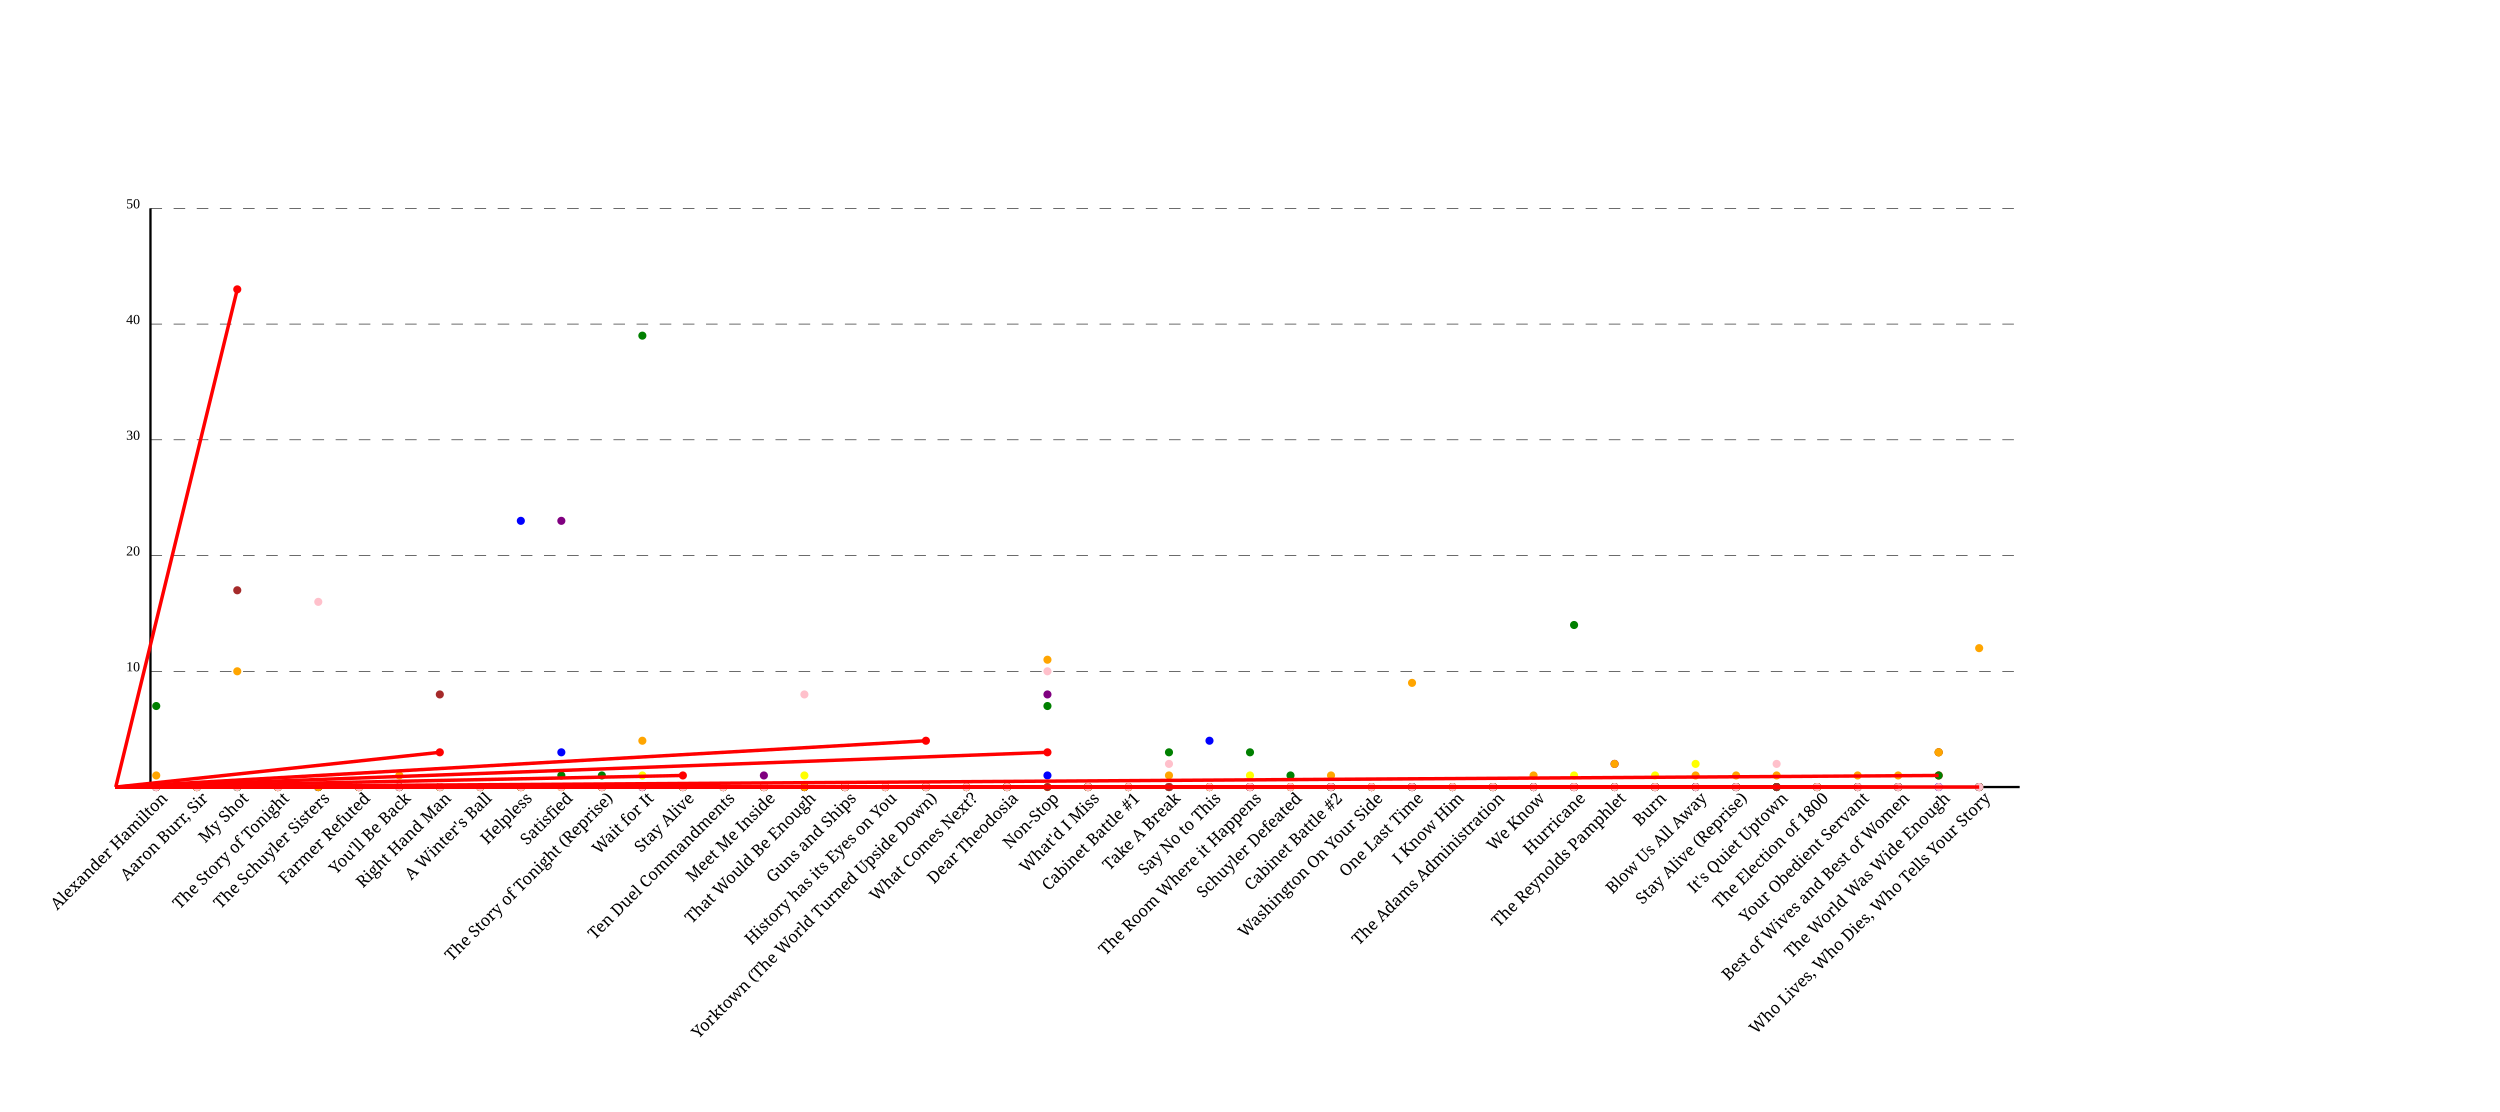
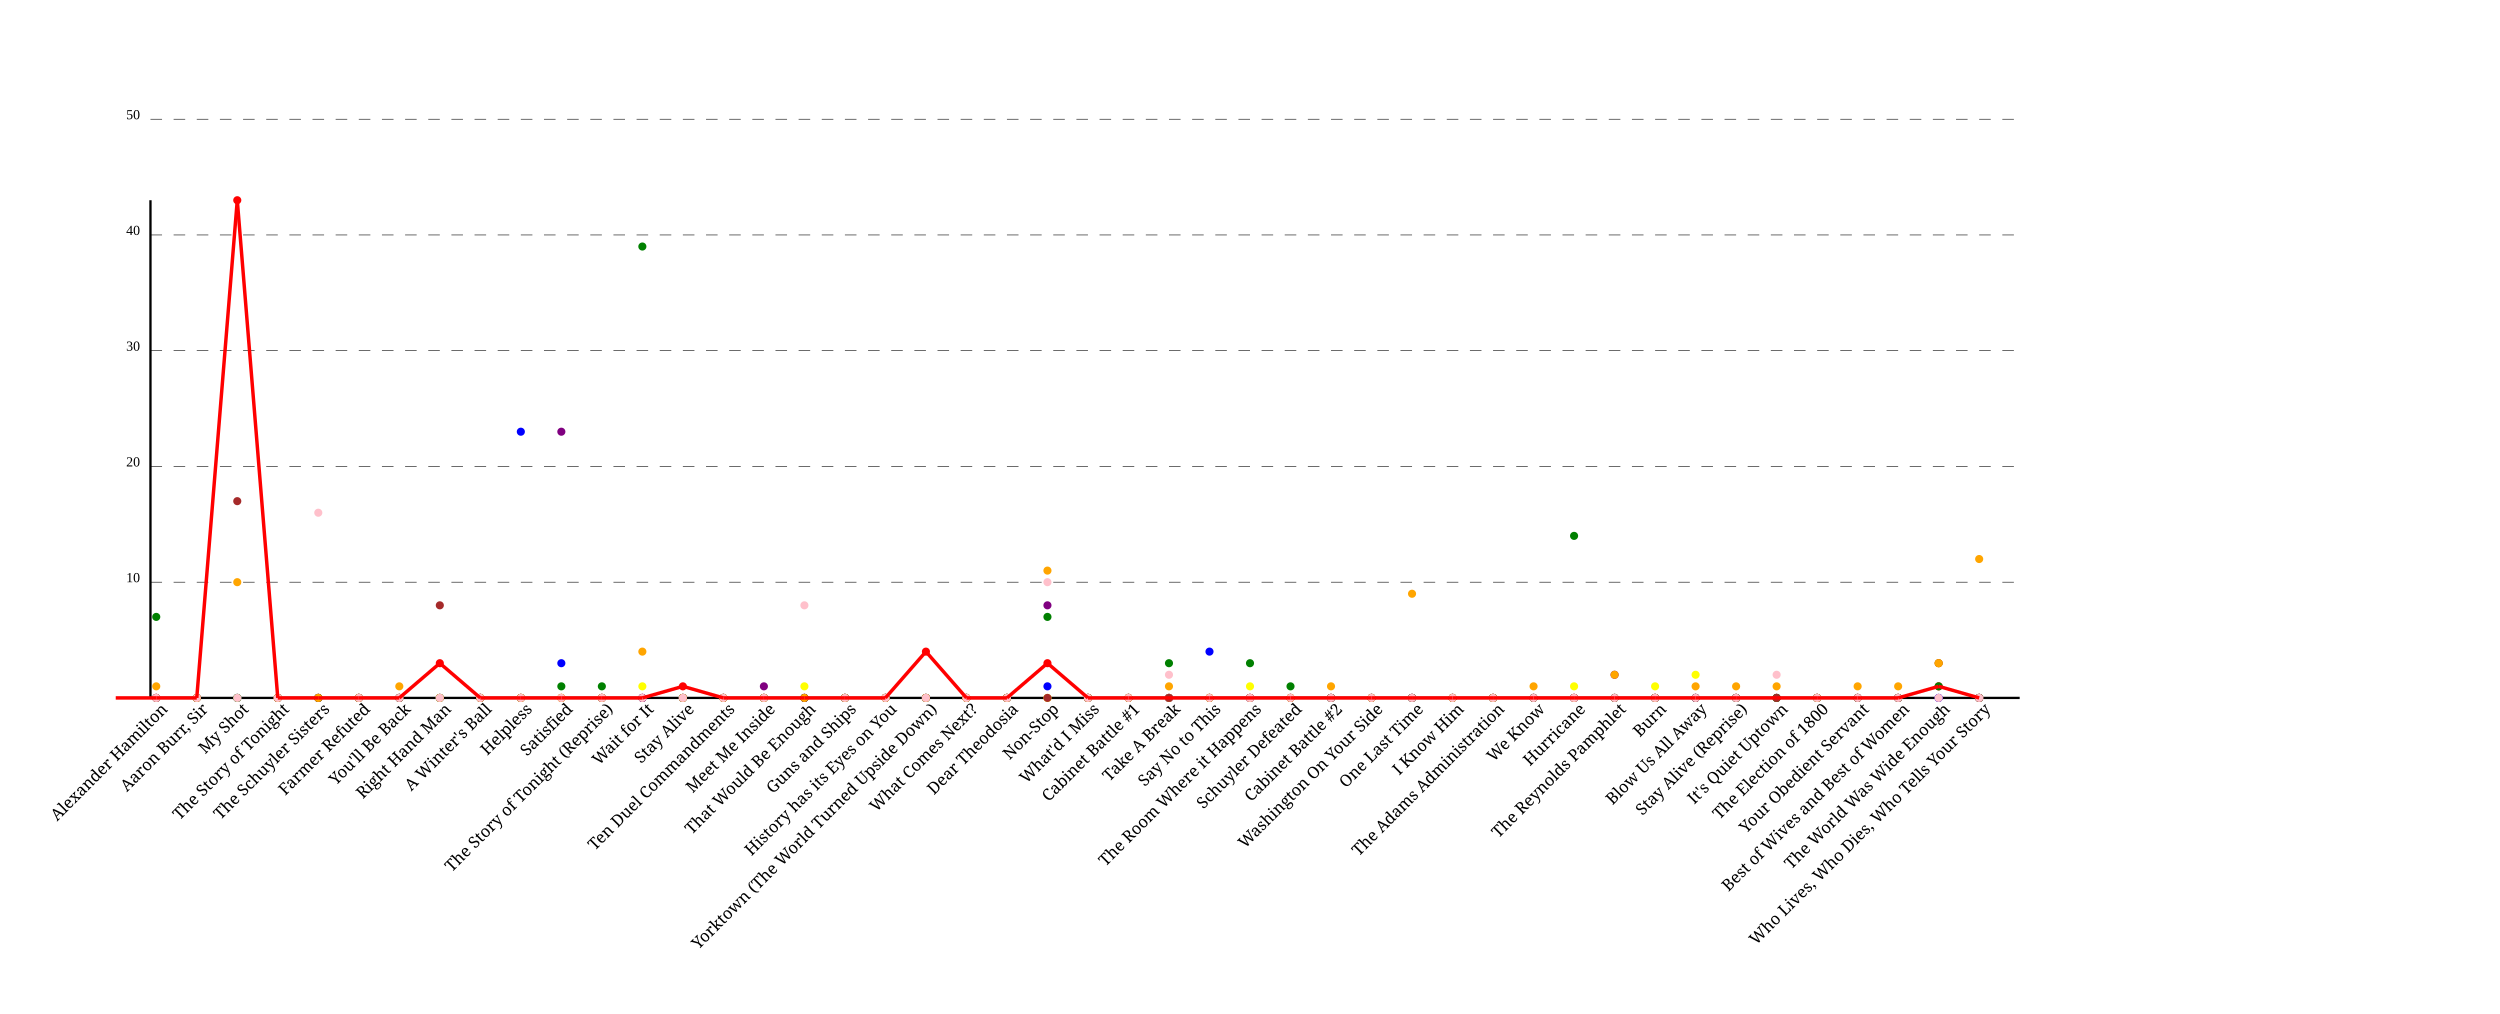
- <svg xmlns="http://www.w3.org/2000/svg" width="1800" height="800" viewBox="0 0 2160 800">
-   <g transform="translate(100 600)">
+ <svg xmlns="http://www.w3.org/2000/svg" width="1800" height="730" viewBox="0 0 2160 730">
+   <g transform="translate(100 530)">
    <text x="35" y="15" text-anchor="end" transform="rotate(-45 35, 0)" style="font-size:14px" font-family="georgia">Alexander Hamilton</text>
    <text x="70" y="15" text-anchor="end" transform="rotate(-45 70, 0)" style="font-size:14px" font-family="georgia">Aaron Burr, Sir</text>
    <text x="105" y="15" text-anchor="end" transform="rotate(-45 105, 0)" style="font-size:14px" font-family="georgia">My Shot</text>
    <text x="140" y="15" text-anchor="end" transform="rotate(-45 140, 0)" style="font-size:14px" font-family="georgia">The Story of Tonight</text>
    <text x="175" y="15" text-anchor="end" transform="rotate(-45 175, 0)" style="font-size:14px" font-family="georgia">The Schuyler Sisters</text>
    <text x="210" y="15" text-anchor="end" transform="rotate(-45 210, 0)" style="font-size:14px" font-family="georgia">Farmer Refuted</text>
    <text x="245" y="15" text-anchor="end" transform="rotate(-45 245, 0)" style="font-size:14px" font-family="georgia">You'll Be Back</text>
    <text x="280" y="15" text-anchor="end" transform="rotate(-45 280, 0)" style="font-size:14px" font-family="georgia">Right Hand Man</text>
    <text x="315" y="15" text-anchor="end" transform="rotate(-45 315, 0)" style="font-size:14px" font-family="georgia">A Winter's Ball</text>
    <text x="350" y="15" text-anchor="end" transform="rotate(-45 350, 0)" style="font-size:14px" font-family="georgia">Helpless</text>
    <text x="385" y="15" text-anchor="end" transform="rotate(-45 385, 0)" style="font-size:14px" font-family="georgia">Satisfied</text>
    <text x="420" y="15" text-anchor="end" transform="rotate(-45 420, 0)" style="font-size:14px" font-family="georgia">The Story of Tonight (Reprise)</text>
    <text x="455" y="15" text-anchor="end" transform="rotate(-45 455, 0)" style="font-size:14px" font-family="georgia">Wait for It</text>
    <text x="490" y="15" text-anchor="end" transform="rotate(-45 490, 0)" style="font-size:14px" font-family="georgia">Stay Alive</text>
    <text x="525" y="15" text-anchor="end" transform="rotate(-45 525, 0)" style="font-size:14px" font-family="georgia">Ten Duel Commandments</text>
    <text x="560" y="15" text-anchor="end" transform="rotate(-45 560, 0)" style="font-size:14px" font-family="georgia">Meet Me Inside</text>
    <text x="595" y="15" text-anchor="end" transform="rotate(-45 595, 0)" style="font-size:14px" font-family="georgia">That Would Be Enough</text>
    <text x="630" y="15" text-anchor="end" transform="rotate(-45 630, 0)" style="font-size:14px" font-family="georgia">Guns and Ships</text>
    <text x="665" y="15" text-anchor="end" transform="rotate(-45 665, 0)" style="font-size:14px" font-family="georgia">History has its Eyes on You</text>
    <text x="700" y="15" text-anchor="end" transform="rotate(-45 700, 0)" style="font-size:14px" font-family="georgia">Yorktown (The World Turned Upside Down)</text>
    <text x="735" y="15" text-anchor="end" transform="rotate(-45 735, 0)" style="font-size:14px" font-family="georgia">What Comes Next?</text>
    <text x="770" y="15" text-anchor="end" transform="rotate(-45 770, 0)" style="font-size:14px" font-family="georgia">Dear Theodosia</text>
    <text x="805" y="15" text-anchor="end" transform="rotate(-45 805, 0)" style="font-size:14px" font-family="georgia">Non-Stop</text>
    <text x="840" y="15" text-anchor="end" transform="rotate(-45 840, 0)" style="font-size:14px" font-family="georgia">What'd I Miss</text>
    <text x="875" y="15" text-anchor="end" transform="rotate(-45 875, 0)" style="font-size:14px" font-family="georgia">Cabinet Battle #1</text>
    <text x="910" y="15" text-anchor="end" transform="rotate(-45 910, 0)" style="font-size:14px" font-family="georgia">Take A Break</text>
    <text x="945" y="15" text-anchor="end" transform="rotate(-45 945, 0)" style="font-size:14px" font-family="georgia">Say No to This</text>
    <text x="980" y="15" text-anchor="end" transform="rotate(-45 980, 0)" style="font-size:14px" font-family="georgia">The Room Where it Happens</text>
    <text x="1015" y="15" text-anchor="end" transform="rotate(-45 1015, 0)" style="font-size:14px" font-family="georgia">Schuyler Defeated</text>
    <text x="1050" y="15" text-anchor="end" transform="rotate(-45 1050, 0)" style="font-size:14px" font-family="georgia">Cabinet Battle #2</text>
    <text x="1085" y="15" text-anchor="end" transform="rotate(-45 1085, 0)" style="font-size:14px" font-family="georgia">Washington On Your Side</text>
    <text x="1120" y="15" text-anchor="end" transform="rotate(-45 1120, 0)" style="font-size:14px" font-family="georgia">One Last Time</text>
    <text x="1155" y="15" text-anchor="end" transform="rotate(-45 1155, 0)" style="font-size:14px" font-family="georgia">I Know Him</text>
    <text x="1190" y="15" text-anchor="end" transform="rotate(-45 1190, 0)" style="font-size:14px" font-family="georgia">The Adams Administration</text>
    <text x="1225" y="15" text-anchor="end" transform="rotate(-45 1225, 0)" style="font-size:14px" font-family="georgia">We Know</text>
    <text x="1260" y="15" text-anchor="end" transform="rotate(-45 1260, 0)" style="font-size:14px" font-family="georgia">Hurricane</text>
    <text x="1295" y="15" text-anchor="end" transform="rotate(-45 1295, 0)" style="font-size:14px" font-family="georgia">The Reynolds Pamphlet</text>
    <text x="1330" y="15" text-anchor="end" transform="rotate(-45 1330, 0)" style="font-size:14px" font-family="georgia">Burn</text>
    <text x="1365" y="15" text-anchor="end" transform="rotate(-45 1365, 0)" style="font-size:14px" font-family="georgia">Blow Us All Away</text>
    <text x="1400" y="15" text-anchor="end" transform="rotate(-45 1400, 0)" style="font-size:14px" font-family="georgia">Stay Alive (Reprise)</text>
    <text x="1435" y="15" text-anchor="end" transform="rotate(-45 1435, 0)" style="font-size:14px" font-family="georgia">It's Quiet Uptown</text>
    <text x="1470" y="15" text-anchor="end" transform="rotate(-45 1470, 0)" style="font-size:14px" font-family="georgia">The Election of 1800</text>
    <text x="1505" y="15" text-anchor="end" transform="rotate(-45 1505, 0)" style="font-size:14px" font-family="georgia">Your Obedient Servant</text>
    <text x="1540" y="15" text-anchor="end" transform="rotate(-45 1540, 0)" style="font-size:14px" font-family="georgia">Best of Wives and Best of Women</text>
    <text x="1575" y="15" text-anchor="end" transform="rotate(-45 1575, 0)" style="font-size:14px" font-family="georgia">The World Was Wide Enough</text>
    <text x="1610" y="15" text-anchor="end" transform="rotate(-45 1610, 0)" style="font-size:14px" font-family="georgia">Who Lives, Who Dies, Who Tells Your Story</text>
    <line x1="30" y1="0" x2="1645" y2="0" stroke="black" stroke-width="2" />
-     <line x1="30" y1="0" x2="30" y2="-500" stroke="black" stroke-width="2" />
+     <line x1="30" y1="0" x2="30" y2="-430" stroke="black" stroke-width="2" />
    <text x="15" y="-100" text-anchor="middle">10</text>
    <line x1="30" x2="1645" y1="-100" y2="-100" stroke="black" stroke-width=".5" stroke-dasharray="10" />
    <text x="15" y="-200" text-anchor="middle">20</text>
    <line x1="30" x2="1645" y1="-200" y2="-200" stroke="black" stroke-width=".5" stroke-dasharray="10" />
    <text x="15" y="-300" text-anchor="middle">30</text>
    <line x1="30" x2="1645" y1="-300" y2="-300" stroke="black" stroke-width=".5" stroke-dasharray="10" />
    <text x="15" y="-400" text-anchor="middle">40</text>
    <line x1="30" x2="1645" y1="-400" y2="-400" stroke="black" stroke-width=".5" stroke-dasharray="10" />
    <text x="15" y="-500" text-anchor="middle">50</text>
    <line x1="30" x2="1645" y1="-500" y2="-500" stroke="black" stroke-width=".5" stroke-dasharray="10" />
    <circle cx="35" cy="-0" r="3.5" fill="red" />
    <circle cx="35" cy="-0" r="3.5" fill="purple" />
    <circle cx="35" cy="-0" r="3.5" fill="blue" />
    <circle cx="35" cy="-0" r="3.5" fill="yellow" />
    <circle cx="35" cy="-70" r="3.5" fill="green" />
    <circle cx="35" cy="-0" r="3.5" fill="brown" />
    <circle cx="35" cy="-10" r="3.5" fill="orange" />
    <circle cx="35" cy="-0" r="3.5" fill="pink" />
+     <line x1="0" y1="-0" x2="35" y2="-0" stroke="red" stroke-width="3" />
    <circle cx="70" cy="-0" r="3.5" fill="red" />
    <circle cx="70" cy="-0" r="3.5" fill="purple" />
    <circle cx="70" cy="-0" r="3.5" fill="blue" />
    <circle cx="70" cy="-0" r="3.5" fill="yellow" />
    <circle cx="70" cy="-0" r="3.5" fill="green" />
    <circle cx="70" cy="-0" r="3.5" fill="brown" />
    <circle cx="70" cy="-0" r="3.5" fill="orange" />
    <circle cx="70" cy="-0" r="3.5" fill="pink" />
+     <line x1="35" y1="-0" x2="70" y2="-0" stroke="red" stroke-width="3" />
    <circle cx="105" cy="-430" r="3.5" fill="red" />
    <circle cx="105" cy="-0" r="3.5" fill="purple" />
    <circle cx="105" cy="-0" r="3.5" fill="blue" />
    <circle cx="105" cy="-0" r="3.5" fill="yellow" />
    <circle cx="105" cy="-0" r="3.5" fill="green" />
    <circle cx="105" cy="-170" r="3.5" fill="brown" />
    <circle cx="105" cy="-100" r="3.5" fill="orange" />
    <circle cx="105" cy="-0" r="3.5" fill="pink" />
+     <line x1="70" y1="-0" x2="105" y2="-430" stroke="red" stroke-width="3" />
    <circle cx="140" cy="-0" r="3.5" fill="red" />
    <circle cx="140" cy="-0" r="3.5" fill="purple" />
    <circle cx="140" cy="-0" r="3.5" fill="blue" />
    <circle cx="140" cy="-0" r="3.5" fill="yellow" />
    <circle cx="140" cy="-0" r="3.5" fill="green" />
    <circle cx="140" cy="-0" r="3.5" fill="brown" />
    <circle cx="140" cy="-0" r="3.5" fill="orange" />
    <circle cx="140" cy="-0" r="3.5" fill="pink" />
+     <line x1="105" y1="-430" x2="140" y2="-0" stroke="red" stroke-width="3" />
    <circle cx="175" cy="-0" r="3.5" fill="red" />
    <circle cx="175" cy="-0" r="3.5" fill="purple" />
    <circle cx="175" cy="-0" r="3.5" fill="blue" />
    <circle cx="175" cy="-0" r="3.5" fill="yellow" />
    <circle cx="175" cy="-0" r="3.5" fill="green" />
    <circle cx="175" cy="-0" r="3.5" fill="brown" />
    <circle cx="175" cy="-0" r="3.5" fill="orange" />
    <circle cx="175" cy="-160" r="3.5" fill="pink" />
+     <line x1="140" y1="-0" x2="175" y2="-0" stroke="red" stroke-width="3" />
    <circle cx="210" cy="-0" r="3.5" fill="red" />
    <circle cx="210" cy="-0" r="3.5" fill="purple" />
    <circle cx="210" cy="-0" r="3.5" fill="blue" />
    <circle cx="210" cy="-0" r="3.5" fill="yellow" />
    <circle cx="210" cy="-0" r="3.5" fill="green" />
    <circle cx="210" cy="-0" r="3.5" fill="brown" />
    <circle cx="210" cy="-0" r="3.5" fill="orange" />
    <circle cx="210" cy="-0" r="3.5" fill="pink" />
+     <line x1="175" y1="-0" x2="210" y2="-0" stroke="red" stroke-width="3" />
    <circle cx="245" cy="-0" r="3.5" fill="red" />
    <circle cx="245" cy="-0" r="3.5" fill="purple" />
    <circle cx="245" cy="-0" r="3.5" fill="blue" />
    <circle cx="245" cy="-0" r="3.5" fill="yellow" />
    <circle cx="245" cy="-0" r="3.5" fill="green" />
    <circle cx="245" cy="-0" r="3.5" fill="brown" />
    <circle cx="245" cy="-10" r="3.5" fill="orange" />
    <circle cx="245" cy="-0" r="3.5" fill="pink" />
+     <line x1="210" y1="-0" x2="245" y2="-0" stroke="red" stroke-width="3" />
    <circle cx="280" cy="-30" r="3.5" fill="red" />
    <circle cx="280" cy="-0" r="3.5" fill="purple" />
    <circle cx="280" cy="-0" r="3.5" fill="blue" />
    <circle cx="280" cy="-0" r="3.5" fill="yellow" />
    <circle cx="280" cy="-0" r="3.5" fill="green" />
    <circle cx="280" cy="-80" r="3.5" fill="brown" />
    <circle cx="280" cy="-0" r="3.5" fill="orange" />
    <circle cx="280" cy="-0" r="3.5" fill="pink" />
+     <line x1="245" y1="-0" x2="280" y2="-30" stroke="red" stroke-width="3" />
    <circle cx="315" cy="-0" r="3.5" fill="red" />
    <circle cx="315" cy="-0" r="3.5" fill="purple" />
    <circle cx="315" cy="-0" r="3.5" fill="blue" />
    <circle cx="315" cy="-0" r="3.5" fill="yellow" />
    <circle cx="315" cy="-0" r="3.5" fill="green" />
    <circle cx="315" cy="-0" r="3.5" fill="brown" />
    <circle cx="315" cy="-0" r="3.5" fill="orange" />
    <circle cx="315" cy="-0" r="3.5" fill="pink" />
+     <line x1="280" y1="-30" x2="315" y2="-0" stroke="red" stroke-width="3" />
    <circle cx="350" cy="-0" r="3.5" fill="red" />
    <circle cx="350" cy="-0" r="3.5" fill="purple" />
    <circle cx="350" cy="-230" r="3.5" fill="blue" />
    <circle cx="350" cy="-0" r="3.5" fill="yellow" />
    <circle cx="350" cy="-0" r="3.5" fill="green" />
    <circle cx="350" cy="-0" r="3.5" fill="brown" />
    <circle cx="350" cy="-0" r="3.5" fill="orange" />
    <circle cx="350" cy="-0" r="3.5" fill="pink" />
+     <line x1="315" y1="-0" x2="350" y2="-0" stroke="red" stroke-width="3" />
    <circle cx="385" cy="-0" r="3.5" fill="red" />
    <circle cx="385" cy="-230" r="3.5" fill="purple" />
    <circle cx="385" cy="-30" r="3.5" fill="blue" />
    <circle cx="385" cy="-0" r="3.5" fill="yellow" />
    <circle cx="385" cy="-10" r="3.5" fill="green" />
    <circle cx="385" cy="-0" r="3.5" fill="brown" />
    <circle cx="385" cy="-0" r="3.5" fill="orange" />
    <circle cx="385" cy="-0" r="3.5" fill="pink" />
+     <line x1="350" y1="-0" x2="385" y2="-0" stroke="red" stroke-width="3" />
    <circle cx="420" cy="-0" r="3.5" fill="red" />
    <circle cx="420" cy="-0" r="3.5" fill="purple" />
    <circle cx="420" cy="-0" r="3.5" fill="blue" />
    <circle cx="420" cy="-0" r="3.5" fill="yellow" />
    <circle cx="420" cy="-10" r="3.5" fill="green" />
    <circle cx="420" cy="-0" r="3.5" fill="brown" />
    <circle cx="420" cy="-0" r="3.5" fill="orange" />
    <circle cx="420" cy="-0" r="3.5" fill="pink" />
+     <line x1="385" y1="-0" x2="420" y2="-0" stroke="red" stroke-width="3" />
    <circle cx="455" cy="-0" r="3.5" fill="red" />
    <circle cx="455" cy="-0" r="3.5" fill="purple" />
    <circle cx="455" cy="-0" r="3.5" fill="blue" />
    <circle cx="455" cy="-10" r="3.5" fill="yellow" />
    <circle cx="455" cy="-390" r="3.5" fill="green" />
    <circle cx="455" cy="-0" r="3.5" fill="brown" />
    <circle cx="455" cy="-40" r="3.5" fill="orange" />
    <circle cx="455" cy="-0" r="3.5" fill="pink" />
+     <line x1="420" y1="-0" x2="455" y2="-0" stroke="red" stroke-width="3" />
    <circle cx="490" cy="-10" r="3.5" fill="red" />
    <circle cx="490" cy="-0" r="3.5" fill="purple" />
    <circle cx="490" cy="-0" r="3.5" fill="blue" />
    <circle cx="490" cy="-0" r="3.5" fill="yellow" />
    <circle cx="490" cy="-0" r="3.5" fill="green" />
    <circle cx="490" cy="-0" r="3.5" fill="brown" />
    <circle cx="490" cy="-0" r="3.5" fill="orange" />
    <circle cx="490" cy="-0" r="3.5" fill="pink" />
+     <line x1="455" y1="-0" x2="490" y2="-10" stroke="red" stroke-width="3" />
    <circle cx="525" cy="-0" r="3.5" fill="red" />
    <circle cx="525" cy="-0" r="3.5" fill="purple" />
    <circle cx="525" cy="-0" r="3.5" fill="blue" />
    <circle cx="525" cy="-0" r="3.5" fill="yellow" />
    <circle cx="525" cy="-0" r="3.5" fill="green" />
    <circle cx="525" cy="-0" r="3.5" fill="brown" />
    <circle cx="525" cy="-0" r="3.5" fill="orange" />
    <circle cx="525" cy="-0" r="3.5" fill="pink" />
+     <line x1="490" y1="-10" x2="525" y2="-0" stroke="red" stroke-width="3" />
    <circle cx="560" cy="-0" r="3.5" fill="red" />
    <circle cx="560" cy="-10" r="3.5" fill="purple" />
    <circle cx="560" cy="-0" r="3.5" fill="blue" />
    <circle cx="560" cy="-0" r="3.5" fill="yellow" />
    <circle cx="560" cy="-0" r="3.5" fill="green" />
    <circle cx="560" cy="-0" r="3.5" fill="brown" />
    <circle cx="560" cy="-0" r="3.5" fill="orange" />
    <circle cx="560" cy="-0" r="3.5" fill="pink" />
+     <line x1="525" y1="-0" x2="560" y2="-0" stroke="red" stroke-width="3" />
    <circle cx="595" cy="-0" r="3.5" fill="red" />
    <circle cx="595" cy="-0" r="3.5" fill="purple" />
    <circle cx="595" cy="-0" r="3.5" fill="blue" />
    <circle cx="595" cy="-10" r="3.5" fill="yellow" />
    <circle cx="595" cy="-0" r="3.5" fill="green" />
    <circle cx="595" cy="-0" r="3.5" fill="brown" />
    <circle cx="595" cy="-0" r="3.5" fill="orange" />
    <circle cx="595" cy="-80" r="3.5" fill="pink" />
+     <line x1="560" y1="-0" x2="595" y2="-0" stroke="red" stroke-width="3" />
    <circle cx="630" cy="-0" r="3.5" fill="red" />
    <circle cx="630" cy="-0" r="3.5" fill="purple" />
    <circle cx="630" cy="-0" r="3.5" fill="blue" />
    <circle cx="630" cy="-0" r="3.5" fill="yellow" />
    <circle cx="630" cy="-0" r="3.5" fill="green" />
    <circle cx="630" cy="-0" r="3.5" fill="brown" />
    <circle cx="630" cy="-0" r="3.5" fill="orange" />
    <circle cx="630" cy="-0" r="3.5" fill="pink" />
+     <line x1="595" y1="-0" x2="630" y2="-0" stroke="red" stroke-width="3" />
    <circle cx="665" cy="-0" r="3.5" fill="red" />
    <circle cx="665" cy="-0" r="3.5" fill="purple" />
    <circle cx="665" cy="-0" r="3.5" fill="blue" />
    <circle cx="665" cy="-0" r="3.5" fill="yellow" />
    <circle cx="665" cy="-0" r="3.5" fill="green" />
    <circle cx="665" cy="-0" r="3.5" fill="brown" />
    <circle cx="665" cy="-0" r="3.5" fill="orange" />
    <circle cx="665" cy="-0" r="3.5" fill="pink" />
+     <line x1="630" y1="-0" x2="665" y2="-0" stroke="red" stroke-width="3" />
    <circle cx="700" cy="-40" r="3.5" fill="red" />
    <circle cx="700" cy="-0" r="3.5" fill="purple" />
    <circle cx="700" cy="-0" r="3.5" fill="blue" />
    <circle cx="700" cy="-0" r="3.5" fill="yellow" />
    <circle cx="700" cy="-0" r="3.5" fill="green" />
    <circle cx="700" cy="-0" r="3.5" fill="brown" />
    <circle cx="700" cy="-0" r="3.5" fill="orange" />
    <circle cx="700" cy="-0" r="3.5" fill="pink" />
+     <line x1="665" y1="-0" x2="700" y2="-40" stroke="red" stroke-width="3" />
    <circle cx="735" cy="-0" r="3.5" fill="red" />
    <circle cx="735" cy="-0" r="3.5" fill="purple" />
    <circle cx="735" cy="-0" r="3.5" fill="blue" />
    <circle cx="735" cy="-0" r="3.5" fill="yellow" />
    <circle cx="735" cy="-0" r="3.5" fill="green" />
    <circle cx="735" cy="-0" r="3.5" fill="brown" />
    <circle cx="735" cy="-0" r="3.5" fill="orange" />
    <circle cx="735" cy="-0" r="3.5" fill="pink" />
+     <line x1="700" y1="-40" x2="735" y2="-0" stroke="red" stroke-width="3" />
    <circle cx="770" cy="-0" r="3.5" fill="red" />
    <circle cx="770" cy="-0" r="3.5" fill="purple" />
    <circle cx="770" cy="-0" r="3.5" fill="blue" />
    <circle cx="770" cy="-0" r="3.5" fill="yellow" />
    <circle cx="770" cy="-0" r="3.5" fill="green" />
    <circle cx="770" cy="-0" r="3.5" fill="brown" />
    <circle cx="770" cy="-0" r="3.5" fill="orange" />
    <circle cx="770" cy="-0" r="3.5" fill="pink" />
+     <line x1="735" y1="-0" x2="770" y2="-0" stroke="red" stroke-width="3" />
    <circle cx="805" cy="-30" r="3.5" fill="red" />
    <circle cx="805" cy="-80" r="3.5" fill="purple" />
    <circle cx="805" cy="-10" r="3.5" fill="blue" />
    <circle cx="805" cy="-0" r="3.5" fill="yellow" />
    <circle cx="805" cy="-70" r="3.5" fill="green" />
    <circle cx="805" cy="-0" r="3.5" fill="brown" />
    <circle cx="805" cy="-110" r="3.5" fill="orange" />
    <circle cx="805" cy="-100" r="3.5" fill="pink" />
+     <line x1="770" y1="-0" x2="805" y2="-30" stroke="red" stroke-width="3" />
    <circle cx="840" cy="-0" r="3.5" fill="red" />
    <circle cx="840" cy="-0" r="3.5" fill="purple" />
    <circle cx="840" cy="-0" r="3.5" fill="blue" />
    <circle cx="840" cy="-0" r="3.5" fill="yellow" />
    <circle cx="840" cy="-0" r="3.5" fill="green" />
    <circle cx="840" cy="-0" r="3.5" fill="brown" />
    <circle cx="840" cy="-0" r="3.5" fill="orange" />
    <circle cx="840" cy="-0" r="3.5" fill="pink" />
+     <line x1="805" y1="-30" x2="840" y2="-0" stroke="red" stroke-width="3" />
    <circle cx="875" cy="-0" r="3.5" fill="red" />
    <circle cx="875" cy="-0" r="3.5" fill="purple" />
    <circle cx="875" cy="-0" r="3.5" fill="blue" />
    <circle cx="875" cy="-0" r="3.5" fill="yellow" />
    <circle cx="875" cy="-0" r="3.5" fill="green" />
    <circle cx="875" cy="-0" r="3.5" fill="brown" />
    <circle cx="875" cy="-0" r="3.5" fill="orange" />
    <circle cx="875" cy="-0" r="3.5" fill="pink" />
+     <line x1="840" y1="-0" x2="875" y2="-0" stroke="red" stroke-width="3" />
    <circle cx="910" cy="-0" r="3.5" fill="red" />
    <circle cx="910" cy="-0" r="3.5" fill="purple" />
    <circle cx="910" cy="-0" r="3.5" fill="blue" />
    <circle cx="910" cy="-0" r="3.5" fill="yellow" />
    <circle cx="910" cy="-30" r="3.5" fill="green" />
    <circle cx="910" cy="-0" r="3.5" fill="brown" />
    <circle cx="910" cy="-10" r="3.5" fill="orange" />
    <circle cx="910" cy="-20" r="3.5" fill="pink" />
+     <line x1="875" y1="-0" x2="910" y2="-0" stroke="red" stroke-width="3" />
    <circle cx="945" cy="-0" r="3.5" fill="red" />
    <circle cx="945" cy="-0" r="3.5" fill="purple" />
    <circle cx="945" cy="-40" r="3.5" fill="blue" />
    <circle cx="945" cy="-0" r="3.5" fill="yellow" />
    <circle cx="945" cy="-0" r="3.5" fill="green" />
    <circle cx="945" cy="-0" r="3.5" fill="brown" />
    <circle cx="945" cy="-0" r="3.5" fill="orange" />
    <circle cx="945" cy="-0" r="3.5" fill="pink" />
+     <line x1="910" y1="-0" x2="945" y2="-0" stroke="red" stroke-width="3" />
    <circle cx="980" cy="-0" r="3.5" fill="red" />
    <circle cx="980" cy="-0" r="3.5" fill="purple" />
    <circle cx="980" cy="-0" r="3.5" fill="blue" />
    <circle cx="980" cy="-10" r="3.5" fill="yellow" />
    <circle cx="980" cy="-30" r="3.5" fill="green" />
    <circle cx="980" cy="-0" r="3.5" fill="brown" />
    <circle cx="980" cy="-0" r="3.5" fill="orange" />
    <circle cx="980" cy="-0" r="3.5" fill="pink" />
+     <line x1="945" y1="-0" x2="980" y2="-0" stroke="red" stroke-width="3" />
    <circle cx="1015" cy="-0" r="3.5" fill="red" />
    <circle cx="1015" cy="-0" r="3.5" fill="purple" />
    <circle cx="1015" cy="-0" r="3.5" fill="blue" />
    <circle cx="1015" cy="-0" r="3.5" fill="yellow" />
    <circle cx="1015" cy="-10" r="3.5" fill="green" />
    <circle cx="1015" cy="-0" r="3.5" fill="brown" />
    <circle cx="1015" cy="-0" r="3.5" fill="orange" />
    <circle cx="1015" cy="-0" r="3.5" fill="pink" />
+     <line x1="980" y1="-0" x2="1015" y2="-0" stroke="red" stroke-width="3" />
    <circle cx="1050" cy="-0" r="3.5" fill="red" />
    <circle cx="1050" cy="-0" r="3.5" fill="purple" />
    <circle cx="1050" cy="-0" r="3.5" fill="blue" />
    <circle cx="1050" cy="-0" r="3.5" fill="yellow" />
    <circle cx="1050" cy="-0" r="3.5" fill="green" />
    <circle cx="1050" cy="-0" r="3.5" fill="brown" />
    <circle cx="1050" cy="-10" r="3.5" fill="orange" />
    <circle cx="1050" cy="-0" r="3.5" fill="pink" />
+     <line x1="1015" y1="-0" x2="1050" y2="-0" stroke="red" stroke-width="3" />
    <circle cx="1085" cy="-0" r="3.5" fill="red" />
    <circle cx="1085" cy="-0" r="3.5" fill="purple" />
    <circle cx="1085" cy="-0" r="3.5" fill="blue" />
    <circle cx="1085" cy="-0" r="3.5" fill="yellow" />
    <circle cx="1085" cy="-0" r="3.5" fill="green" />
    <circle cx="1085" cy="-0" r="3.5" fill="brown" />
    <circle cx="1085" cy="-0" r="3.5" fill="orange" />
    <circle cx="1085" cy="-0" r="3.5" fill="pink" />
+     <line x1="1050" y1="-0" x2="1085" y2="-0" stroke="red" stroke-width="3" />
    <circle cx="1120" cy="-0" r="3.5" fill="red" />
    <circle cx="1120" cy="-0" r="3.5" fill="purple" />
    <circle cx="1120" cy="-0" r="3.5" fill="blue" />
    <circle cx="1120" cy="-0" r="3.5" fill="yellow" />
    <circle cx="1120" cy="-0" r="3.5" fill="green" />
    <circle cx="1120" cy="-0" r="3.5" fill="brown" />
    <circle cx="1120" cy="-90" r="3.5" fill="orange" />
    <circle cx="1120" cy="-0" r="3.5" fill="pink" />
+     <line x1="1085" y1="-0" x2="1120" y2="-0" stroke="red" stroke-width="3" />
    <circle cx="1155" cy="-0" r="3.5" fill="red" />
    <circle cx="1155" cy="-0" r="3.5" fill="purple" />
    <circle cx="1155" cy="-0" r="3.5" fill="blue" />
    <circle cx="1155" cy="-0" r="3.5" fill="yellow" />
    <circle cx="1155" cy="-0" r="3.5" fill="green" />
    <circle cx="1155" cy="-0" r="3.5" fill="brown" />
    <circle cx="1155" cy="-0" r="3.5" fill="orange" />
    <circle cx="1155" cy="-0" r="3.5" fill="pink" />
+     <line x1="1120" y1="-0" x2="1155" y2="-0" stroke="red" stroke-width="3" />
    <circle cx="1190" cy="-0" r="3.5" fill="red" />
    <circle cx="1190" cy="-0" r="3.5" fill="purple" />
    <circle cx="1190" cy="-0" r="3.5" fill="blue" />
    <circle cx="1190" cy="-0" r="3.5" fill="yellow" />
    <circle cx="1190" cy="-0" r="3.5" fill="green" />
    <circle cx="1190" cy="-0" r="3.5" fill="brown" />
    <circle cx="1190" cy="-0" r="3.5" fill="orange" />
    <circle cx="1190" cy="-0" r="3.5" fill="pink" />
+     <line x1="1155" y1="-0" x2="1190" y2="-0" stroke="red" stroke-width="3" />
    <circle cx="1225" cy="-0" r="3.5" fill="red" />
    <circle cx="1225" cy="-0" r="3.5" fill="purple" />
    <circle cx="1225" cy="-0" r="3.5" fill="blue" />
    <circle cx="1225" cy="-0" r="3.5" fill="yellow" />
    <circle cx="1225" cy="-0" r="3.5" fill="green" />
    <circle cx="1225" cy="-0" r="3.5" fill="brown" />
    <circle cx="1225" cy="-10" r="3.5" fill="orange" />
    <circle cx="1225" cy="-0" r="3.5" fill="pink" />
+     <line x1="1190" y1="-0" x2="1225" y2="-0" stroke="red" stroke-width="3" />
    <circle cx="1260" cy="-0" r="3.5" fill="red" />
    <circle cx="1260" cy="-0" r="3.5" fill="purple" />
    <circle cx="1260" cy="-0" r="3.5" fill="blue" />
    <circle cx="1260" cy="-10" r="3.5" fill="yellow" />
    <circle cx="1260" cy="-140" r="3.5" fill="green" />
    <circle cx="1260" cy="-0" r="3.5" fill="brown" />
    <circle cx="1260" cy="-0" r="3.5" fill="orange" />
    <circle cx="1260" cy="-0" r="3.5" fill="pink" />
+     <line x1="1225" y1="-0" x2="1260" y2="-0" stroke="red" stroke-width="3" />
    <circle cx="1295" cy="-0" r="3.5" fill="red" />
    <circle cx="1295" cy="-20" r="3.5" fill="purple" />
    <circle cx="1295" cy="-0" r="3.5" fill="blue" />
    <circle cx="1295" cy="-0" r="3.5" fill="yellow" />
    <circle cx="1295" cy="-0" r="3.5" fill="green" />
    <circle cx="1295" cy="-0" r="3.5" fill="brown" />
    <circle cx="1295" cy="-20" r="3.5" fill="orange" />
    <circle cx="1295" cy="-0" r="3.5" fill="pink" />
+     <line x1="1260" y1="-0" x2="1295" y2="-0" stroke="red" stroke-width="3" />
    <circle cx="1330" cy="-0" r="3.5" fill="red" />
    <circle cx="1330" cy="-0" r="3.5" fill="purple" />
    <circle cx="1330" cy="-0" r="3.5" fill="blue" />
    <circle cx="1330" cy="-10" r="3.5" fill="yellow" />
    <circle cx="1330" cy="-0" r="3.5" fill="green" />
    <circle cx="1330" cy="-0" r="3.5" fill="brown" />
    <circle cx="1330" cy="-0" r="3.5" fill="orange" />
    <circle cx="1330" cy="-0" r="3.5" fill="pink" />
+     <line x1="1295" y1="-0" x2="1330" y2="-0" stroke="red" stroke-width="3" />
    <circle cx="1365" cy="-0" r="3.5" fill="red" />
    <circle cx="1365" cy="-0" r="3.5" fill="purple" />
    <circle cx="1365" cy="-0" r="3.5" fill="blue" />
    <circle cx="1365" cy="-20" r="3.5" fill="yellow" />
    <circle cx="1365" cy="-0" r="3.5" fill="green" />
    <circle cx="1365" cy="-0" r="3.5" fill="brown" />
    <circle cx="1365" cy="-10" r="3.5" fill="orange" />
    <circle cx="1365" cy="-0" r="3.5" fill="pink" />
+     <line x1="1330" y1="-0" x2="1365" y2="-0" stroke="red" stroke-width="3" />
    <circle cx="1400" cy="-0" r="3.5" fill="red" />
    <circle cx="1400" cy="-0" r="3.5" fill="purple" />
    <circle cx="1400" cy="-0" r="3.5" fill="blue" />
    <circle cx="1400" cy="-0" r="3.5" fill="yellow" />
    <circle cx="1400" cy="-0" r="3.5" fill="green" />
    <circle cx="1400" cy="-0" r="3.5" fill="brown" />
    <circle cx="1400" cy="-10" r="3.5" fill="orange" />
    <circle cx="1400" cy="-0" r="3.5" fill="pink" />
+     <line x1="1365" y1="-0" x2="1400" y2="-0" stroke="red" stroke-width="3" />
    <circle cx="1435" cy="-0" r="3.5" fill="red" />
    <circle cx="1435" cy="-0" r="3.5" fill="purple" />
    <circle cx="1435" cy="-0" r="3.5" fill="blue" />
    <circle cx="1435" cy="-0" r="3.5" fill="yellow" />
    <circle cx="1435" cy="-0" r="3.5" fill="green" />
    <circle cx="1435" cy="-0" r="3.5" fill="brown" />
    <circle cx="1435" cy="-10" r="3.5" fill="orange" />
    <circle cx="1435" cy="-20" r="3.5" fill="pink" />
+     <line x1="1400" y1="-0" x2="1435" y2="-0" stroke="red" stroke-width="3" />
    <circle cx="1470" cy="-0" r="3.5" fill="red" />
    <circle cx="1470" cy="-0" r="3.5" fill="purple" />
    <circle cx="1470" cy="-0" r="3.5" fill="blue" />
    <circle cx="1470" cy="-0" r="3.5" fill="yellow" />
    <circle cx="1470" cy="-0" r="3.5" fill="green" />
    <circle cx="1470" cy="-0" r="3.5" fill="brown" />
    <circle cx="1470" cy="-0" r="3.5" fill="orange" />
    <circle cx="1470" cy="-0" r="3.5" fill="pink" />
+     <line x1="1435" y1="-0" x2="1470" y2="-0" stroke="red" stroke-width="3" />
    <circle cx="1505" cy="-0" r="3.5" fill="red" />
    <circle cx="1505" cy="-0" r="3.5" fill="purple" />
    <circle cx="1505" cy="-0" r="3.5" fill="blue" />
    <circle cx="1505" cy="-0" r="3.5" fill="yellow" />
    <circle cx="1505" cy="-0" r="3.5" fill="green" />
    <circle cx="1505" cy="-0" r="3.5" fill="brown" />
    <circle cx="1505" cy="-10" r="3.5" fill="orange" />
    <circle cx="1505" cy="-0" r="3.5" fill="pink" />
+     <line x1="1470" y1="-0" x2="1505" y2="-0" stroke="red" stroke-width="3" />
    <circle cx="1540" cy="-0" r="3.5" fill="red" />
    <circle cx="1540" cy="-0" r="3.5" fill="purple" />
    <circle cx="1540" cy="-0" r="3.5" fill="blue" />
    <circle cx="1540" cy="-0" r="3.5" fill="yellow" />
    <circle cx="1540" cy="-0" r="3.5" fill="green" />
    <circle cx="1540" cy="-0" r="3.5" fill="brown" />
    <circle cx="1540" cy="-10" r="3.5" fill="orange" />
    <circle cx="1540" cy="-0" r="3.5" fill="pink" />
+     <line x1="1505" y1="-0" x2="1540" y2="-0" stroke="red" stroke-width="3" />
    <circle cx="1575" cy="-10" r="3.5" fill="red" />
    <circle cx="1575" cy="-0" r="3.5" fill="purple" />
    <circle cx="1575" cy="-0" r="3.5" fill="blue" />
    <circle cx="1575" cy="-30" r="3.5" fill="yellow" />
    <circle cx="1575" cy="-10" r="3.5" fill="green" />
    <circle cx="1575" cy="-30" r="3.5" fill="brown" />
    <circle cx="1575" cy="-30" r="3.5" fill="orange" />
    <circle cx="1575" cy="-0" r="3.5" fill="pink" />
+     <line x1="1540" y1="-0" x2="1575" y2="-10" stroke="red" stroke-width="3" />
    <circle cx="1610" cy="-0" r="3.5" fill="red" />
    <circle cx="1610" cy="-0" r="3.5" fill="purple" />
    <circle cx="1610" cy="-0" r="3.5" fill="blue" />
    <circle cx="1610" cy="-0" r="3.5" fill="yellow" />
    <circle cx="1610" cy="-0" r="3.5" fill="green" />
    <circle cx="1610" cy="-0" r="3.5" fill="brown" />
    <circle cx="1610" cy="-120" r="3.5" fill="orange" />
    <circle cx="1610" cy="-0" r="3.5" fill="pink" />
-     <line x1="" y1="-" x2="35" y2="-0" stroke="red" stroke-width="3" />
-     <line x1="" y1="-" x2="70" y2="-0" stroke="red" stroke-width="3" />
-     <line x1="" y1="-" x2="105" y2="-430" stroke="red" stroke-width="3" />
-     <line x1="" y1="-" x2="140" y2="-0" stroke="red" stroke-width="3" />
-     <line x1="" y1="-" x2="175" y2="-0" stroke="red" stroke-width="3" />
-     <line x1="" y1="-" x2="210" y2="-0" stroke="red" stroke-width="3" />
-     <line x1="" y1="-" x2="245" y2="-0" stroke="red" stroke-width="3" />
-     <line x1="" y1="-" x2="280" y2="-30" stroke="red" stroke-width="3" />
-     <line x1="" y1="-" x2="315" y2="-0" stroke="red" stroke-width="3" />
-     <line x1="" y1="-" x2="350" y2="-0" stroke="red" stroke-width="3" />
-     <line x1="" y1="-" x2="385" y2="-0" stroke="red" stroke-width="3" />
-     <line x1="" y1="-" x2="420" y2="-0" stroke="red" stroke-width="3" />
-     <line x1="" y1="-" x2="455" y2="-0" stroke="red" stroke-width="3" />
-     <line x1="" y1="-" x2="490" y2="-10" stroke="red" stroke-width="3" />
-     <line x1="" y1="-" x2="525" y2="-0" stroke="red" stroke-width="3" />
-     <line x1="" y1="-" x2="560" y2="-0" stroke="red" stroke-width="3" />
-     <line x1="" y1="-" x2="595" y2="-0" stroke="red" stroke-width="3" />
-     <line x1="" y1="-" x2="630" y2="-0" stroke="red" stroke-width="3" />
-     <line x1="" y1="-" x2="665" y2="-0" stroke="red" stroke-width="3" />
-     <line x1="" y1="-" x2="700" y2="-40" stroke="red" stroke-width="3" />
-     <line x1="" y1="-" x2="735" y2="-0" stroke="red" stroke-width="3" />
-     <line x1="" y1="-" x2="770" y2="-0" stroke="red" stroke-width="3" />
-     <line x1="" y1="-" x2="805" y2="-30" stroke="red" stroke-width="3" />
-     <line x1="" y1="-" x2="840" y2="-0" stroke="red" stroke-width="3" />
-     <line x1="" y1="-" x2="875" y2="-0" stroke="red" stroke-width="3" />
-     <line x1="" y1="-" x2="910" y2="-0" stroke="red" stroke-width="3" />
-     <line x1="" y1="-" x2="945" y2="-0" stroke="red" stroke-width="3" />
-     <line x1="" y1="-" x2="980" y2="-0" stroke="red" stroke-width="3" />
-     <line x1="" y1="-" x2="1015" y2="-0" stroke="red" stroke-width="3" />
-     <line x1="" y1="-" x2="1050" y2="-0" stroke="red" stroke-width="3" />
-     <line x1="" y1="-" x2="1085" y2="-0" stroke="red" stroke-width="3" />
-     <line x1="" y1="-" x2="1120" y2="-0" stroke="red" stroke-width="3" />
-     <line x1="" y1="-" x2="1155" y2="-0" stroke="red" stroke-width="3" />
-     <line x1="" y1="-" x2="1190" y2="-0" stroke="red" stroke-width="3" />
-     <line x1="" y1="-" x2="1225" y2="-0" stroke="red" stroke-width="3" />
-     <line x1="" y1="-" x2="1260" y2="-0" stroke="red" stroke-width="3" />
-     <line x1="" y1="-" x2="1295" y2="-0" stroke="red" stroke-width="3" />
-     <line x1="" y1="-" x2="1330" y2="-0" stroke="red" stroke-width="3" />
-     <line x1="" y1="-" x2="1365" y2="-0" stroke="red" stroke-width="3" />
-     <line x1="" y1="-" x2="1400" y2="-0" stroke="red" stroke-width="3" />
-     <line x1="" y1="-" x2="1435" y2="-0" stroke="red" stroke-width="3" />
-     <line x1="" y1="-" x2="1470" y2="-0" stroke="red" stroke-width="3" />
-     <line x1="" y1="-" x2="1505" y2="-0" stroke="red" stroke-width="3" />
-     <line x1="" y1="-" x2="1540" y2="-0" stroke="red" stroke-width="3" />
-     <line x1="" y1="-" x2="1575" y2="-10" stroke="red" stroke-width="3" />
-     <line x1="" y1="-" x2="1610" y2="-0" stroke="red" stroke-width="3" />
+     <line x1="1575" y1="-10" x2="1610" y2="-0" stroke="red" stroke-width="3" />
  </g>
</svg>
